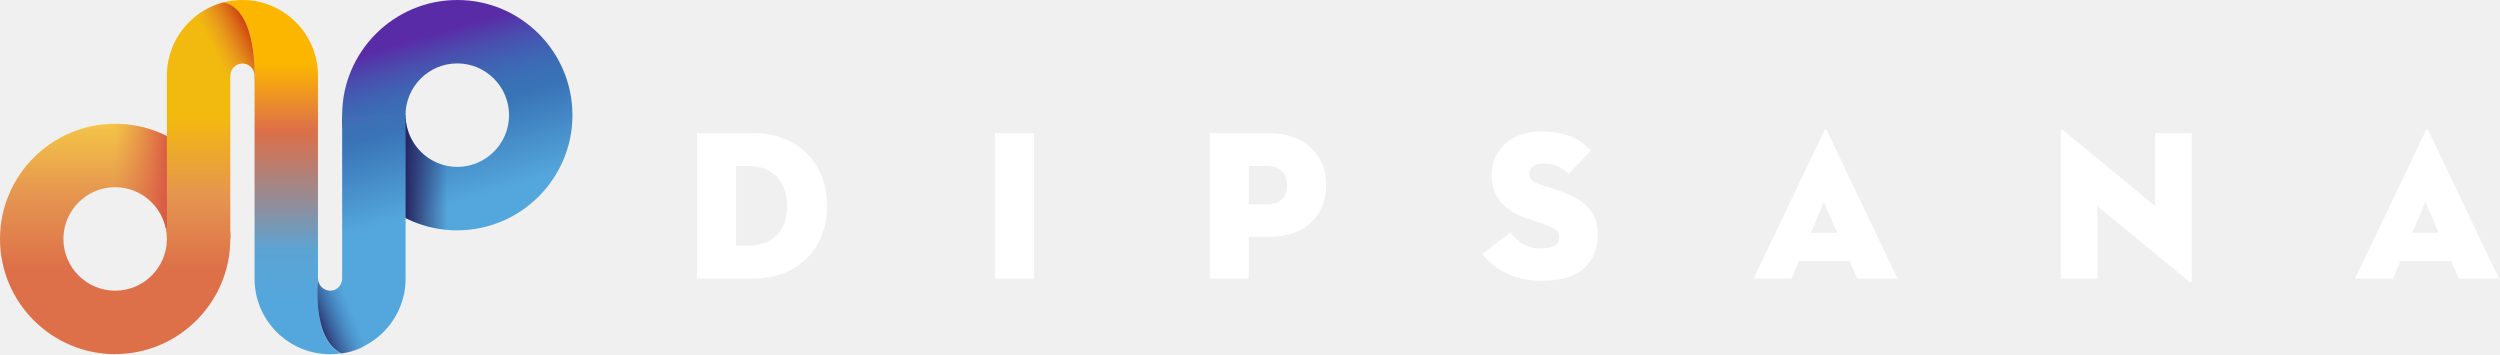
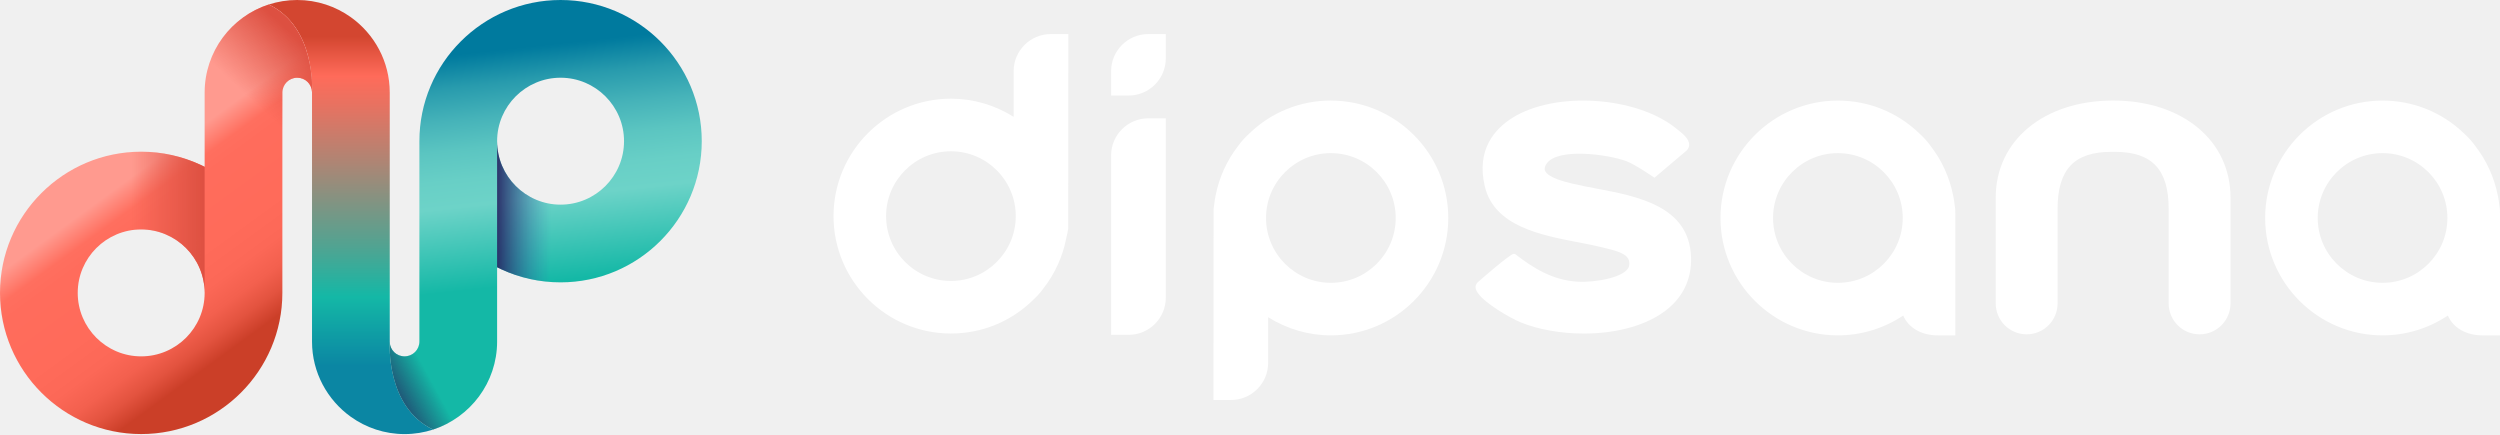
- <svg xmlns="http://www.w3.org/2000/svg" id="Layer_2" data-name="Layer 2" viewBox="0 0 422.7 59.88">
+ <svg xmlns="http://www.w3.org/2000/svg" xmlns:xlink="http://www.w3.org/1999/xlink" viewBox="0 0 645.03 112.00" width="645.03" height="112.00" role="img" aria-label="Dipsana">
  <defs>
-     <style>
-       .cls-1 {
-         fill: url(#linear-gradient-8);
-       }
- 
-       .cls-2 {
-         fill: url(#linear-gradient-7);
-       }
- 
-       .cls-3 {
-         fill: url(#linear-gradient-5);
-       }
- 
-       .cls-4 {
-         fill: url(#linear-gradient-6);
-       }
- 
-       .cls-5 {
-         fill: url(#linear-gradient-9);
-       }
- 
-       .cls-6 {
-         fill: url(#linear-gradient-4);
-       }
- 
-       .cls-7 {
-         fill: url(#linear-gradient-3);
-       }
- 
-       .cls-8 {
-         fill: url(#linear-gradient-2);
-       }
- 
-       .cls-9 {
-         fill: url(#linear-gradient);
-       }
- 
-     </style>
-     <linearGradient id="linear-gradient" x1="19.47" y1="19.91" x2="19.47" y2="45.75" gradientUnits="userSpaceOnUse">
-       <stop offset="0" stop-color="#f5c946" />
-       <stop offset=".51" stop-color="#e59550" />
-       <stop offset="1" stop-color="#dd7049" />
+     <style>.dp-original-c1 { fill: url(#dp-original-linear-gradient-7); } .dp-original-c2 { fill: url(#dp-original-linear-gradient-5); } .dp-original-c3 { fill: url(#dp-original-linear-gradient-6); } .dp-original-c4 { fill: url(#dp-original-linear-gradient-4); } .dp-original-c5 { fill: url(#dp-original-linear-gradient-3); } .dp-original-c6 { fill: url(#dp-original-linear-gradient-2); } .dp-original-c7 { fill: url(#dp-original-linear-gradient); }</style>
+     <linearGradient id="dp-original-linear-gradient" x1="214.98" y1="152.43" x2="214.98" y2="15.24" gradientUnits="userSpaceOnUse">
+       <stop offset="0" stop-color="#0b86a3" />
+       <stop offset=".21" stop-color="#14b8a6" />
+       <stop offset=".35" stop-color="#4ca593" />
+       <stop offset=".61" stop-color="#ab8675" />
+       <stop offset=".79" stop-color="#e77261" />
+       <stop offset=".88" stop-color="#ff6b5a" />
+       <stop offset="1" stop-color="#d34630" />
    </linearGradient>
-     <linearGradient id="linear-gradient-2" x1="81.32" y1="33.19" x2="73.3" y2="5.69" gradientUnits="userSpaceOnUse">
-       <stop offset="0" stop-color="#54a7dc" />
-       <stop offset=".51" stop-color="#3974b7" />
-       <stop offset=".62" stop-color="#3a6fb6" />
-       <stop offset=".74" stop-color="#4062b3" />
-       <stop offset=".86" stop-color="#4a4dae" />
-       <stop offset=".98" stop-color="#5730a8" />
-       <stop offset="1" stop-color="#5a2ba7" />
+     <linearGradient id="dp-original-linear-gradient-2" x1="126.81" y1="71.41" x2="175.38" y2="138.05" gradientUnits="userSpaceOnUse">
+       <stop offset="0" stop-color="#ff9a8f" />
+       <stop offset=".13" stop-color="#ff6f5f" />
+       <stop offset=".21" stop-color="#ff6c5c" />
+       <stop offset=".51" stop-color="#ff6b5a" />
+       <stop offset=".68" stop-color="#fc6857" />
+       <stop offset=".8" stop-color="#f3604e" />
+       <stop offset=".9" stop-color="#e3533f" />
+       <stop offset=".99" stop-color="#ce412b" />
+       <stop offset="1" stop-color="#cb3f28" />
    </linearGradient>
-     <linearGradient id="linear-gradient-3" x1="75.69" y1="29.54" x2="68.35" y2="29.54" gradientUnits="userSpaceOnUse">
+     <linearGradient id="dp-original-linear-gradient-3" x1="300.67" y1="143.22" x2="287.28" y2="19.56" gradientUnits="userSpaceOnUse">
+       <stop offset=".21" stop-color="#14b8a6" />
+       <stop offset=".49" stop-color="#6dd3c8" />
+       <stop offset=".58" stop-color="#68cfc6" />
+       <stop offset=".68" stop-color="#5bc5c1" />
+       <stop offset=".78" stop-color="#46b3b9" />
+       <stop offset=".89" stop-color="#289bad" />
+       <stop offset=".99" stop-color="#027c9f" />
+       <stop offset="1" stop-color="#007a9e" />
+     </linearGradient>
+     <linearGradient id="dp-original-linear-gradient-4" x1="123.85" y1="92.59" x2="154.2" y2="92.59" gradientUnits="userSpaceOnUse">
+       <stop offset="0" stop-color="#dd5041" stop-opacity="0" />
+       <stop offset="1" stop-color="#dd5041" />
+     </linearGradient>
+     <linearGradient id="dp-original-linear-gradient-5" x1="171.38" y1="39.71" x2="193.08" y2="16.52" xlink:href="#dp-original-linear-gradient-4" />
+     <linearGradient id="dp-original-linear-gradient-6" x1="298.31" y1="88.2" x2="274.2" y2="88.2" gradientUnits="userSpaceOnUse">
+       <stop offset="0" stop-color="#3974b7" stop-opacity="0" />
+       <stop offset="1" stop-color="#26225e" />
+     </linearGradient>
+     <linearGradient id="dp-original-linear-gradient-7" x1="244.91" y1="151.81" x2="224.76" y2="162.84" gradientUnits="userSpaceOnUse">
      <stop offset="0" stop-color="#26225e" stop-opacity="0" />
      <stop offset="1" stop-color="#26225e" />
    </linearGradient>
-     <linearGradient id="linear-gradient-4" x1="61.9" y1="38.85" x2="53.89" y2="11.35" gradientUnits="userSpaceOnUse">
-       <stop offset="0" stop-color="#54a7dc" />
-       <stop offset=".51" stop-color="#3974b7" />
-       <stop offset=".61" stop-color="#3d70b6" />
-       <stop offset=".72" stop-color="#4a65b3" />
-       <stop offset=".83" stop-color="#5f54b0" />
-       <stop offset=".94" stop-color="#7c3baa" />
-       <stop offset="1" stop-color="#912ba7" />
-     </linearGradient>
-     <linearGradient id="linear-gradient-5" x1="19.35" y1="30.53" x2="29.35" y2="30.53" gradientUnits="userSpaceOnUse">
-       <stop offset="0" stop-color="#dd7248" stop-opacity="0" />
-       <stop offset="1" stop-color="#d74d43" />
-     </linearGradient>
-     <linearGradient id="linear-gradient-6" x1="47.69" y1="50.72" x2="47.69" y2="10.85" gradientUnits="userSpaceOnUse">
-       <stop offset="0" stop-color="#54a7dc" />
-       <stop offset=".21" stop-color="#5ba4d4" />
-       <stop offset=".4" stop-color="#8f8e9b" />
-       <stop offset=".62" stop-color="#c77860" />
-       <stop offset=".72" stop-color="#dd7049" />
-       <stop offset="1" stop-color="#fdb600" />
-     </linearGradient>
-     <linearGradient id="linear-gradient-7" x1="59.49" y1="52.18" x2="53.37" y2="54.61" gradientUnits="userSpaceOnUse">
-       <stop offset="0" stop-color="#3974b7" stop-opacity="0" />
-       <stop offset="1" stop-color="#26225e" />
-     </linearGradient>
-     <linearGradient id="linear-gradient-8" x1="35.66" y1="19.91" x2="35.66" y2="45.75" gradientUnits="userSpaceOnUse">
-       <stop offset="0" stop-color="#f2b90f" />
-       <stop offset=".51" stop-color="#e59550" />
-       <stop offset="1" stop-color="#dd7049" />
-     </linearGradient>
-     <linearGradient id="linear-gradient-9" x1="36.8" y1="9.71" x2="44.4" y2="5.78" gradientUnits="userSpaceOnUse">
-       <stop offset="0" stop-color="#dd7248" stop-opacity="0" />
-       <stop offset="1" stop-color="#c01400" />
-     </linearGradient>
  </defs>
-   <g id="Layer_1-2" data-name="Layer 1">
-     <g>
+   <g transform="scale(0.6195)">
+     <g transform="translate(-68.85,0)">
      <g>
-         <path class="cls-9" d="M19.47,59.88C8.74,59.88,0,51.14,0,40.4s8.74-19.47,19.47-19.47,19.47,8.74,19.47,19.47-8.74,19.47-19.47,19.47ZM19.47,31.65c-4.83,0-8.75,3.93-8.75,8.75s3.93,8.75,8.75,8.75,8.75-3.93,8.75-8.75-3.93-8.75-8.75-8.75Z" />
        <g>
-           <path class="cls-8" d="M77.32,38.95c-10.74,0-19.47-8.74-19.47-19.47S66.58,0,77.32,0s19.47,8.74,19.47,19.47-8.74,19.47-19.47,19.47ZM77.32,10.72c-4.83,0-8.75,3.93-8.75,8.75s3.93,8.75,8.75,8.75,8.75-3.93,8.75-8.75-3.93-8.75-8.75-8.75Z" />
-           <path class="cls-7" d="M77.32,38.94h0v-10.72h0c-4.6,0-8.38-3.57-8.73-8.09h-10.73c.35,10.43,8.94,18.81,19.46,18.81Z" />
-           <path class="cls-6" d="M57.85,19.47v27.64c0,.38-.11.72-.29,1.03-.35.6-1,1.02-1.75,1.02,0,0,0,0,0,0-1.13,0-2.04-.92-2.04-2.04,0,0-1.1,10.17,3.83,12.64.54-.08,1.08-.19,1.6-.33,1.95-.54,3.72-1.53,5.18-2.86,2.58-2.34,4.2-5.71,4.2-9.45v-27.64h-10.72Z" />
-           <path class="cls-3" d="M19.47,31.65c4.17,0,7.67,2.93,8.54,6.84l10.93,1.65c-.14-10.62-8.82-19.21-19.47-19.21-.65,0-1.28.03-1.91.1l1.26,10.65c.22-.02.43-.03.65-.03Z" />
-           <path class="cls-4" d="M53.76,47.11V12.77c0-7.04-5.73-12.77-12.77-12.77-1.1,0-2.18.14-3.2.41,6.29,1.26,5.25,15.14,5.25,15.14v31.57c0,7.04,5.73,12.77,12.77,12.77.61,0,1.2-.05,1.79-.13-4.93-2.46-3.83-12.64-3.83-12.64Z" />
+           <path class="dp-original-c7" d="M231.17,142.47h.01c0-.07-.01-.15-.01-.22V38.54c0-12.92-6.4-24.37-16.19-31.37h0C208.67,2.67,200.96,0,192.62,0,188.48,0,184.48.67,180.74,1.88c19.79,9.36,18.06,36.44,18.06,36.44h-.01c0,.07.01.15.01.22v103.7c0,12.92,6.4,24.37,16.19,31.37h0c6.31,4.51,14.03,7.18,22.36,7.18,4.15,0,8.14-.67,11.89-1.88-19.79-9.36-18.06-36.44-18.06-36.44Z" />
+           <g>
+             <path class="dp-original-c6" d="M180.74,1.88c-15.45,5.02-26.66,19.55-26.66,36.66v30.94c-.42-.21-1.63-.79-1.81-.88-7.5-3.47-15.83-5.42-24.62-5.42-32.42,0-58.8,26.38-58.8,58.8s26.38,58.8,58.8,58.8,58.8-26.38,58.8-58.8V38.54c0-3.4,2.77-6.17,6.18-6.17s6.04,2.65,6.16,5.95h.01s1.73-27.07-18.06-36.44ZM127.65,148.42c-14.57,0-26.43-11.86-26.43-26.43s11.86-26.43,26.43-26.43,26.43,11.86,26.43,26.43-11.86,26.43-26.43,26.43Z" />
+             <path class="dp-original-c5" d="M302.32,0c-32.42,0-58.8,26.38-58.8,58.8v83.44c0,3.4-2.77,6.17-6.18,6.17s-6.04-2.65-6.16-5.95h-.01s-1.73,27.07,18.06,36.44c15.45-5.02,26.66-19.55,26.66-36.66v-30.94c.42.21,1.63.79,1.81.88,7.5,3.47,15.83,5.42,24.62,5.42,32.42,0,58.8-26.38,58.8-58.8S334.74,0,302.32,0ZM302.32,85.23c-14.57,0-26.43-11.86-26.43-26.43s11.86-26.43,26.43-26.43,26.43,11.86,26.43,26.43-11.86,26.43-26.43,26.43Z" />
+           </g>
+           <path class="dp-original-c4" d="M127.65,95.56c14.57,0,26.43,11.86,26.43,26.43v-52.5c-.42-.21-1.63-.79-1.81-.88-7.5-3.47-15.83-5.42-24.62-5.42-4.25,0-8.39.46-12.38,1.32v34.14c3.7-1.97,7.91-3.09,12.38-3.09Z" />
+           <path class="dp-original-c2" d="M180.74,1.88c-15.45,5.02-26.66,19.55-26.66,36.66v6.78l32.37,13.12v-19.9c0-3.4,2.77-6.17,6.18-6.17s6.04,2.65,6.16,5.95h.01s1.73-27.07-18.06-36.44Z" />
+           <path class="dp-original-c3" d="M302.32,85.23c-14.57,0-26.43-11.86-26.43-26.43v52.5c.42.21,1.63.79,1.81.88,7.5,3.47,15.83,5.42,24.62,5.42,4.25,0,8.39-.46,12.38-1.32v-34.14c-3.7,1.97-7.91,3.09-12.38,3.09Z" />
+           <path class="dp-original-c1" d="M249.23,178.91c15.45-5.02,26.66-19.55,26.66-36.66v-6.78l-32.37-13.12v19.9c0,3.4-2.77,6.17-6.18,6.17s-6.04-2.65-6.16-5.95h-.01s-1.73,27.07,18.06,36.44Z" />
        </g>
-         <path class="cls-2" d="M57.77,48.14c-.37.6-1.06,1.02-1.85,1.02,0,0,0,0,0,0-1.19,0-2.16-.92-2.16-2.04,0,0-1.16,10.17,4.04,12.64.57-.08,1.13-.19,1.68-.33,2.06-.54,3.92-1.53,5.46-2.86l-7.18-8.42Z" />
-         <path class="cls-1" d="M37.79.41c-.38.1-.75.21-1.11.34-1.55.56-2.95,1.4-4.16,2.47h0c-2.63,2.34-4.3,5.75-4.3,9.54v27.64h10.72V12.77c0-.05.01-.11.02-.16h0c.08-1.01.9-1.82,1.92-1.87.04,0,.07-.01.11-.01,1.13,0,2.05.92,2.05,2.04v2.78s1.04-13.88-5.25-15.14Z" />
-         <path class="cls-5" d="M37.79.41c-.38.1-.75.21-1.11.34-1.55.56-2.95,1.4-4.16,2.47h0c-2.47,2.19-4.08,5.32-4.28,8.82l10.7,5.7v-4.98c0-.05.01-.11.02-.16.08-1.01.9-1.82,1.92-1.87.04,0,.07-.01.11-.01,1.13,0,2.05.92,2.05,2.04v2.78s1.04-13.88-5.25-15.14Z" />
      </g>
-       <path fill="#fff" d="M2.135 0.0H11.65C18.741 0.0 24.096 -4.667 24.096 -12.301C24.096 -19.935 18.741 -24.602 11.65 -24.602H2.135ZM8.719 -5.572V-19.031H10.926C14.906 -19.031 17.366 -16.39 17.366 -12.301C17.366 -8.213 14.906 -5.572 10.926 -5.572ZM52.497 0.0H59.082V-24.602H52.497ZM95.407 -7.055H98.771C105.031 -7.055 108.504 -10.745 108.504 -15.774C108.504 -20.803 105.031 -24.602 98.771 -24.602H88.822V0.0H95.407ZM95.407 -12.554V-19.031H98.446C100.689 -19.031 101.883 -17.801 101.883 -15.774C101.883 -13.748 100.689 -12.554 98.446 -12.554ZM145.082 0.362C151.594 0.362 154.416 -2.894 154.416 -7.417C154.416 -10.89 152.752 -13.242 147.831 -14.87L144.575 -15.955C143.381 -16.353 142.839 -16.824 142.839 -17.764C142.839 -18.741 143.635 -19.465 145.227 -19.465C147.18 -19.465 148.483 -18.741 149.496 -17.692L153.258 -21.636C151.811 -23.336 149.206 -24.892 144.865 -24.892C140.487 -24.892 136.471 -22.395 136.471 -17.547C136.471 -13.495 139.004 -11.324 142.585 -10.13L145.48 -9.154C147.108 -8.611 147.904 -8.104 147.904 -7.055C147.904 -5.68 146.746 -5.101 144.792 -5.101C142.332 -5.101 140.849 -6.295 139.655 -7.779L134.879 -4.197C136.399 -2.171 139.546 0.362 145.082 0.362ZM198.303 0.0H205.104L193.165 -25.037C193.056 -25.29 192.839 -25.29 192.731 -25.037L180.755 0.0H187.195L188.425 -2.967H197ZM192.659 -12.952 194.902 -7.743H190.452ZM254.345 0.434C254.743 0.76 254.852 0.651 254.852 0.362V-24.602H248.665V-12.265L233.216 -25C232.818 -25.326 232.71 -25.145 232.71 -24.928V0.0H238.897V-12.265ZM300.005 0.0H306.806L294.867 -25.037C294.758 -25.29 294.541 -25.29 294.433 -25.037L282.457 0.0H288.897L290.127 -2.967H298.702ZM294.36 -12.952 296.604 -7.743H292.154Z" transform="translate(115.73 47.11)" />
    </g>
  </g>
+   <g transform="translate(215.06,8.79) scale(1)" fill="#ffffff">
+     <path d="M46.47,9.58v11.78c-4.82-3.04-10.43-4.69-16.18-4.69C13.59,16.68,0,30.26,0,46.97s13.59,30.29,30.29,30.29c7.91,0,15.39-3.03,21.03-8.5,1.09-.99,2-1.99,2.71-2.97.04-.05.11-.14.2-.26,2.89-3.73,4.9-8.14,5.79-12.75.23-.94.4-1.75.53-2.54l.03-50.24h-4.53c-5.28,0-9.58,4.3-9.58,9.58ZM30.29,63.7c-9.23,0-16.73-7.5-16.73-16.73s7.51-16.73,16.73-16.73,16.73,7.5,16.73,16.73-7.5,16.73-16.73,16.73Z" />
+     <path d="M288.87,41.64c-.9-4.61-2.9-9.02-5.77-12.71-.11-.14-.18-.24-.22-.3-.71-.98-1.62-1.98-2.66-2.93-5.68-5.51-13.17-8.54-21.08-8.54-16.7,0-30.29,13.59-30.29,30.29s13.59,30.29,30.29,30.29c6.01,0,11.88-1.8,16.85-5.12,1.35,3.13,4.65,5.12,8.92,5.12h4.53v-31.23l-.03-1.33c-.13-.79-.3-2.6-.53-3.54ZM275.87,47.45c0,9.23-7.5,16.73-16.73,16.73s-16.73-7.5-16.73-16.73,7.5-16.73,16.73-16.73,16.73,7.5,16.73,16.73Z" />
+     <path d="M429.4,41.64c-.9-4.61-2.9-9.02-5.77-12.71-.11-.14-.18-.24-.22-.3-.71-.98-1.62-1.98-2.66-2.93-5.68-5.51-13.17-8.54-21.08-8.54-16.7,0-30.29,13.59-30.29,30.29s13.59,30.29,30.29,30.29c6.01,0,11.88-1.8,16.85-5.12,1.35,3.13,4.65,5.12,8.92,5.12h4.53v-31.23l-.03-1.33c-.13-.79-.3-2.6-.53-3.54ZM416.4,47.45c0,9.23-7.5,16.73-16.73,16.73s-16.73-7.5-16.73-16.73,7.5-16.73,16.73-16.73,16.73,7.5,16.73,16.73Z" />
+     <path d="M128.32,17.15c-7.91,0-15.39,3.03-21.03,8.5-1.09.99-2,1.99-2.71,2.97-.04.05-.11.14-.2.26-2.89,3.73-4.9,8.14-5.79,12.75-.23.94-.4,2.75-.53,3.54l-.03,49.24h4.53c5.28,0,9.58-4.3,9.58-9.58v-11.78c4.82,3.04,10.43,4.69,16.18,4.69,16.7,0,30.29-13.59,30.29-30.29s-13.59-30.29-30.29-30.29ZM128.32,64.18c-9.23,0-16.73-7.5-16.73-16.73s7.5-16.73,16.73-16.73,16.73,7.5,16.73,16.73-7.5,16.73-16.73,16.73Z" />
+     <path d="M71.62,31.32v46.28h4.53c5.28,0,9.58-4.3,9.58-9.58V21.74h-4.53c-5.28,0-9.58,4.3-9.58,9.58Z" />
+     <path d="M71.62,9.58v6.28h4.53c5.28,0,9.58-4.3,9.58-9.58V0h-4.53c-5.28,0-9.58,4.3-9.58,9.58Z" />
+     <path d="M196.74,39.84c-2.17-.41-4.21-.79-6.1-1.25-1.89-.45-6.33-1.52-7.06-3.34-.07-.18-.3-.74.36-1.75,2.74-4.25,15.8-2.49,20.62-.71,2.29.85,7.25,4.28,7.25,4.28l8-6.77c.77-.57.94-1.24.96-1.7.04-1.55-1.68-2.91-2.93-3.9l-.38-.3c-10.23-8.35-31.18-9.74-42.28-2.8-4.5,2.81-9.39,8.16-7.15,17.67,2.42,10.29,14.42,12.6,24.07,14.45,2.25.43,4.38.84,6.27,1.32.29.07.6.15.92.23,3.78.91,6.42,1.76,6,4.43-.48,3.07-8.91,4.46-13.34,4.19-6.49-.39-11.46-3.58-15.87-6.96l-.27-.21h-.34s0,0,0,0c-.94,0-9.26,7.32-9.26,7.32-1.12,1.14-.29,2.31.09,2.85,1.83,2.6,8.16,6.33,11,7.49,4.47,1.83,10.31,2.89,16.28,2.89,7.39,0,14.98-1.62,20.39-5.4,4.97-3.47,7.49-8.42,7.28-14.34-.47-13.16-13.79-15.67-24.49-17.68Z" />
+     <path d="M330.15,17.15c-17.84,0-30.29,10.3-30.29,25.04v27.3c0,4.41,3.57,7.98,7.98,7.98h0c4.41,0,7.98-3.57,7.98-7.98v-24.38c0-10.18,4.28-14.72,13.87-14.72h.92c9.59,0,13.87,4.54,13.87,14.72v24.38c0,4.41,3.57,7.98,7.98,7.98h0c4.41,0,7.98-3.57,7.98-7.98v-27.3c0-14.75-12.46-25.04-30.29-25.04Z" />
+   </g>
</svg>
